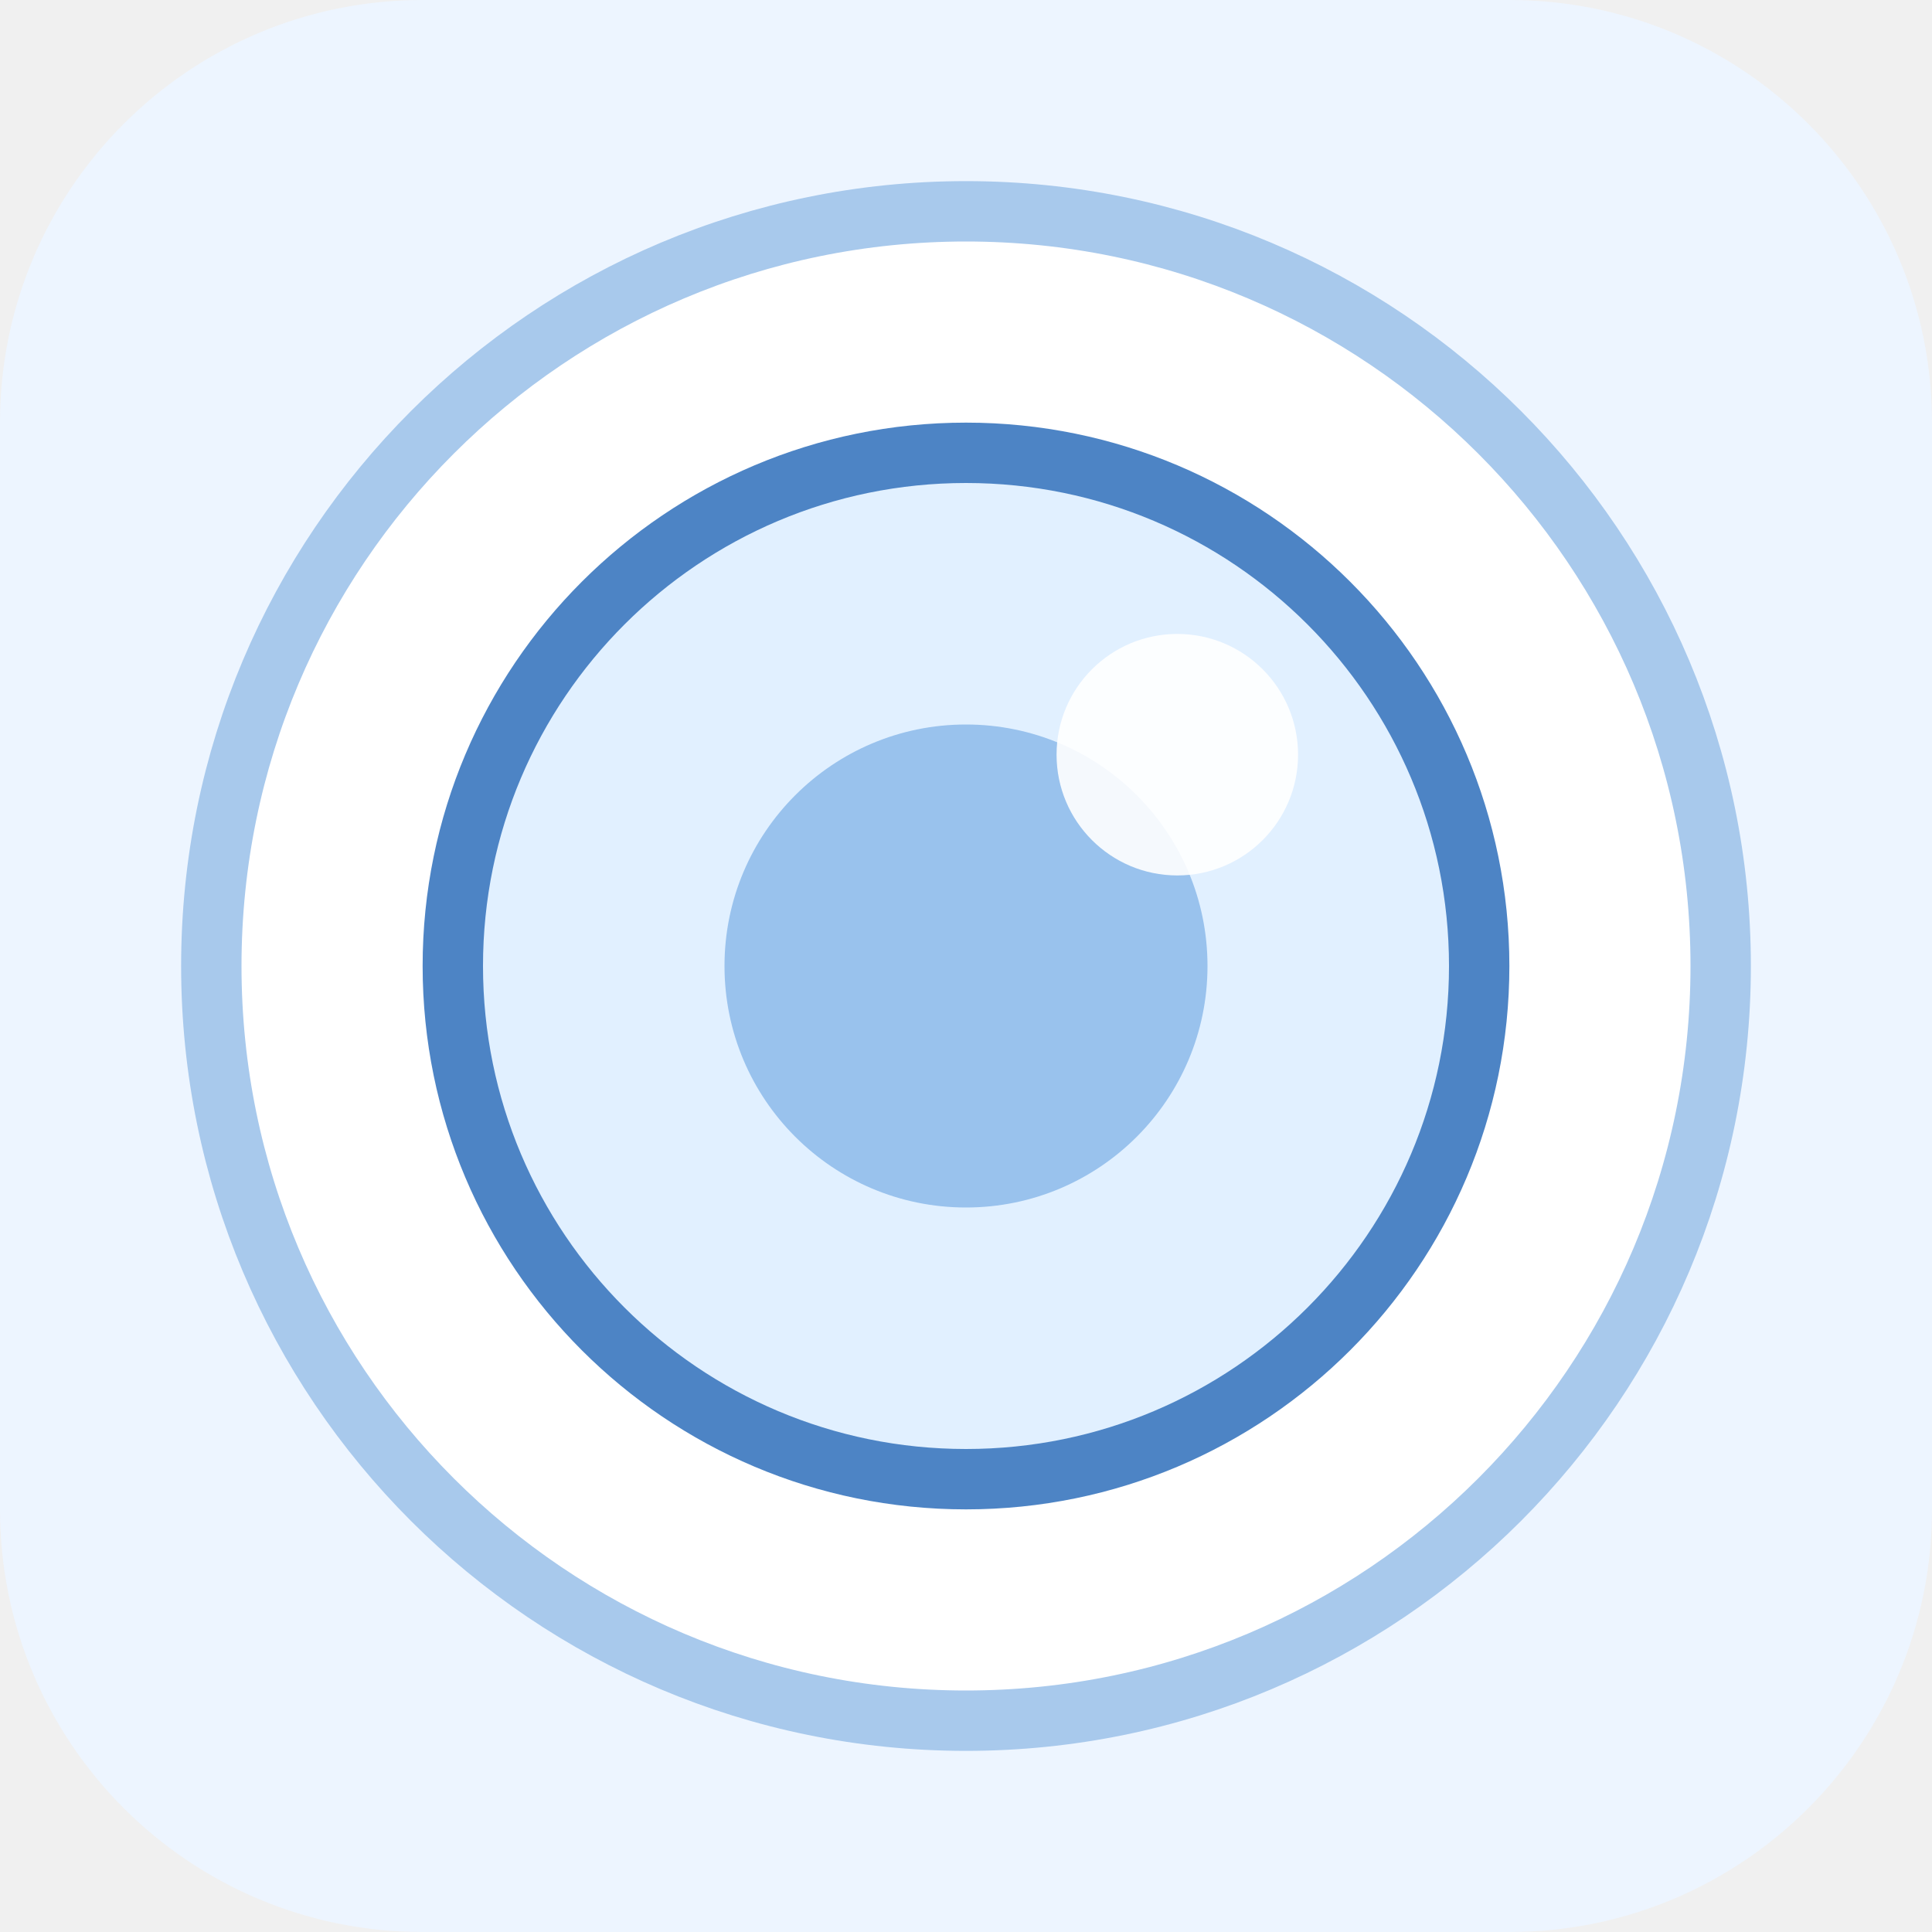
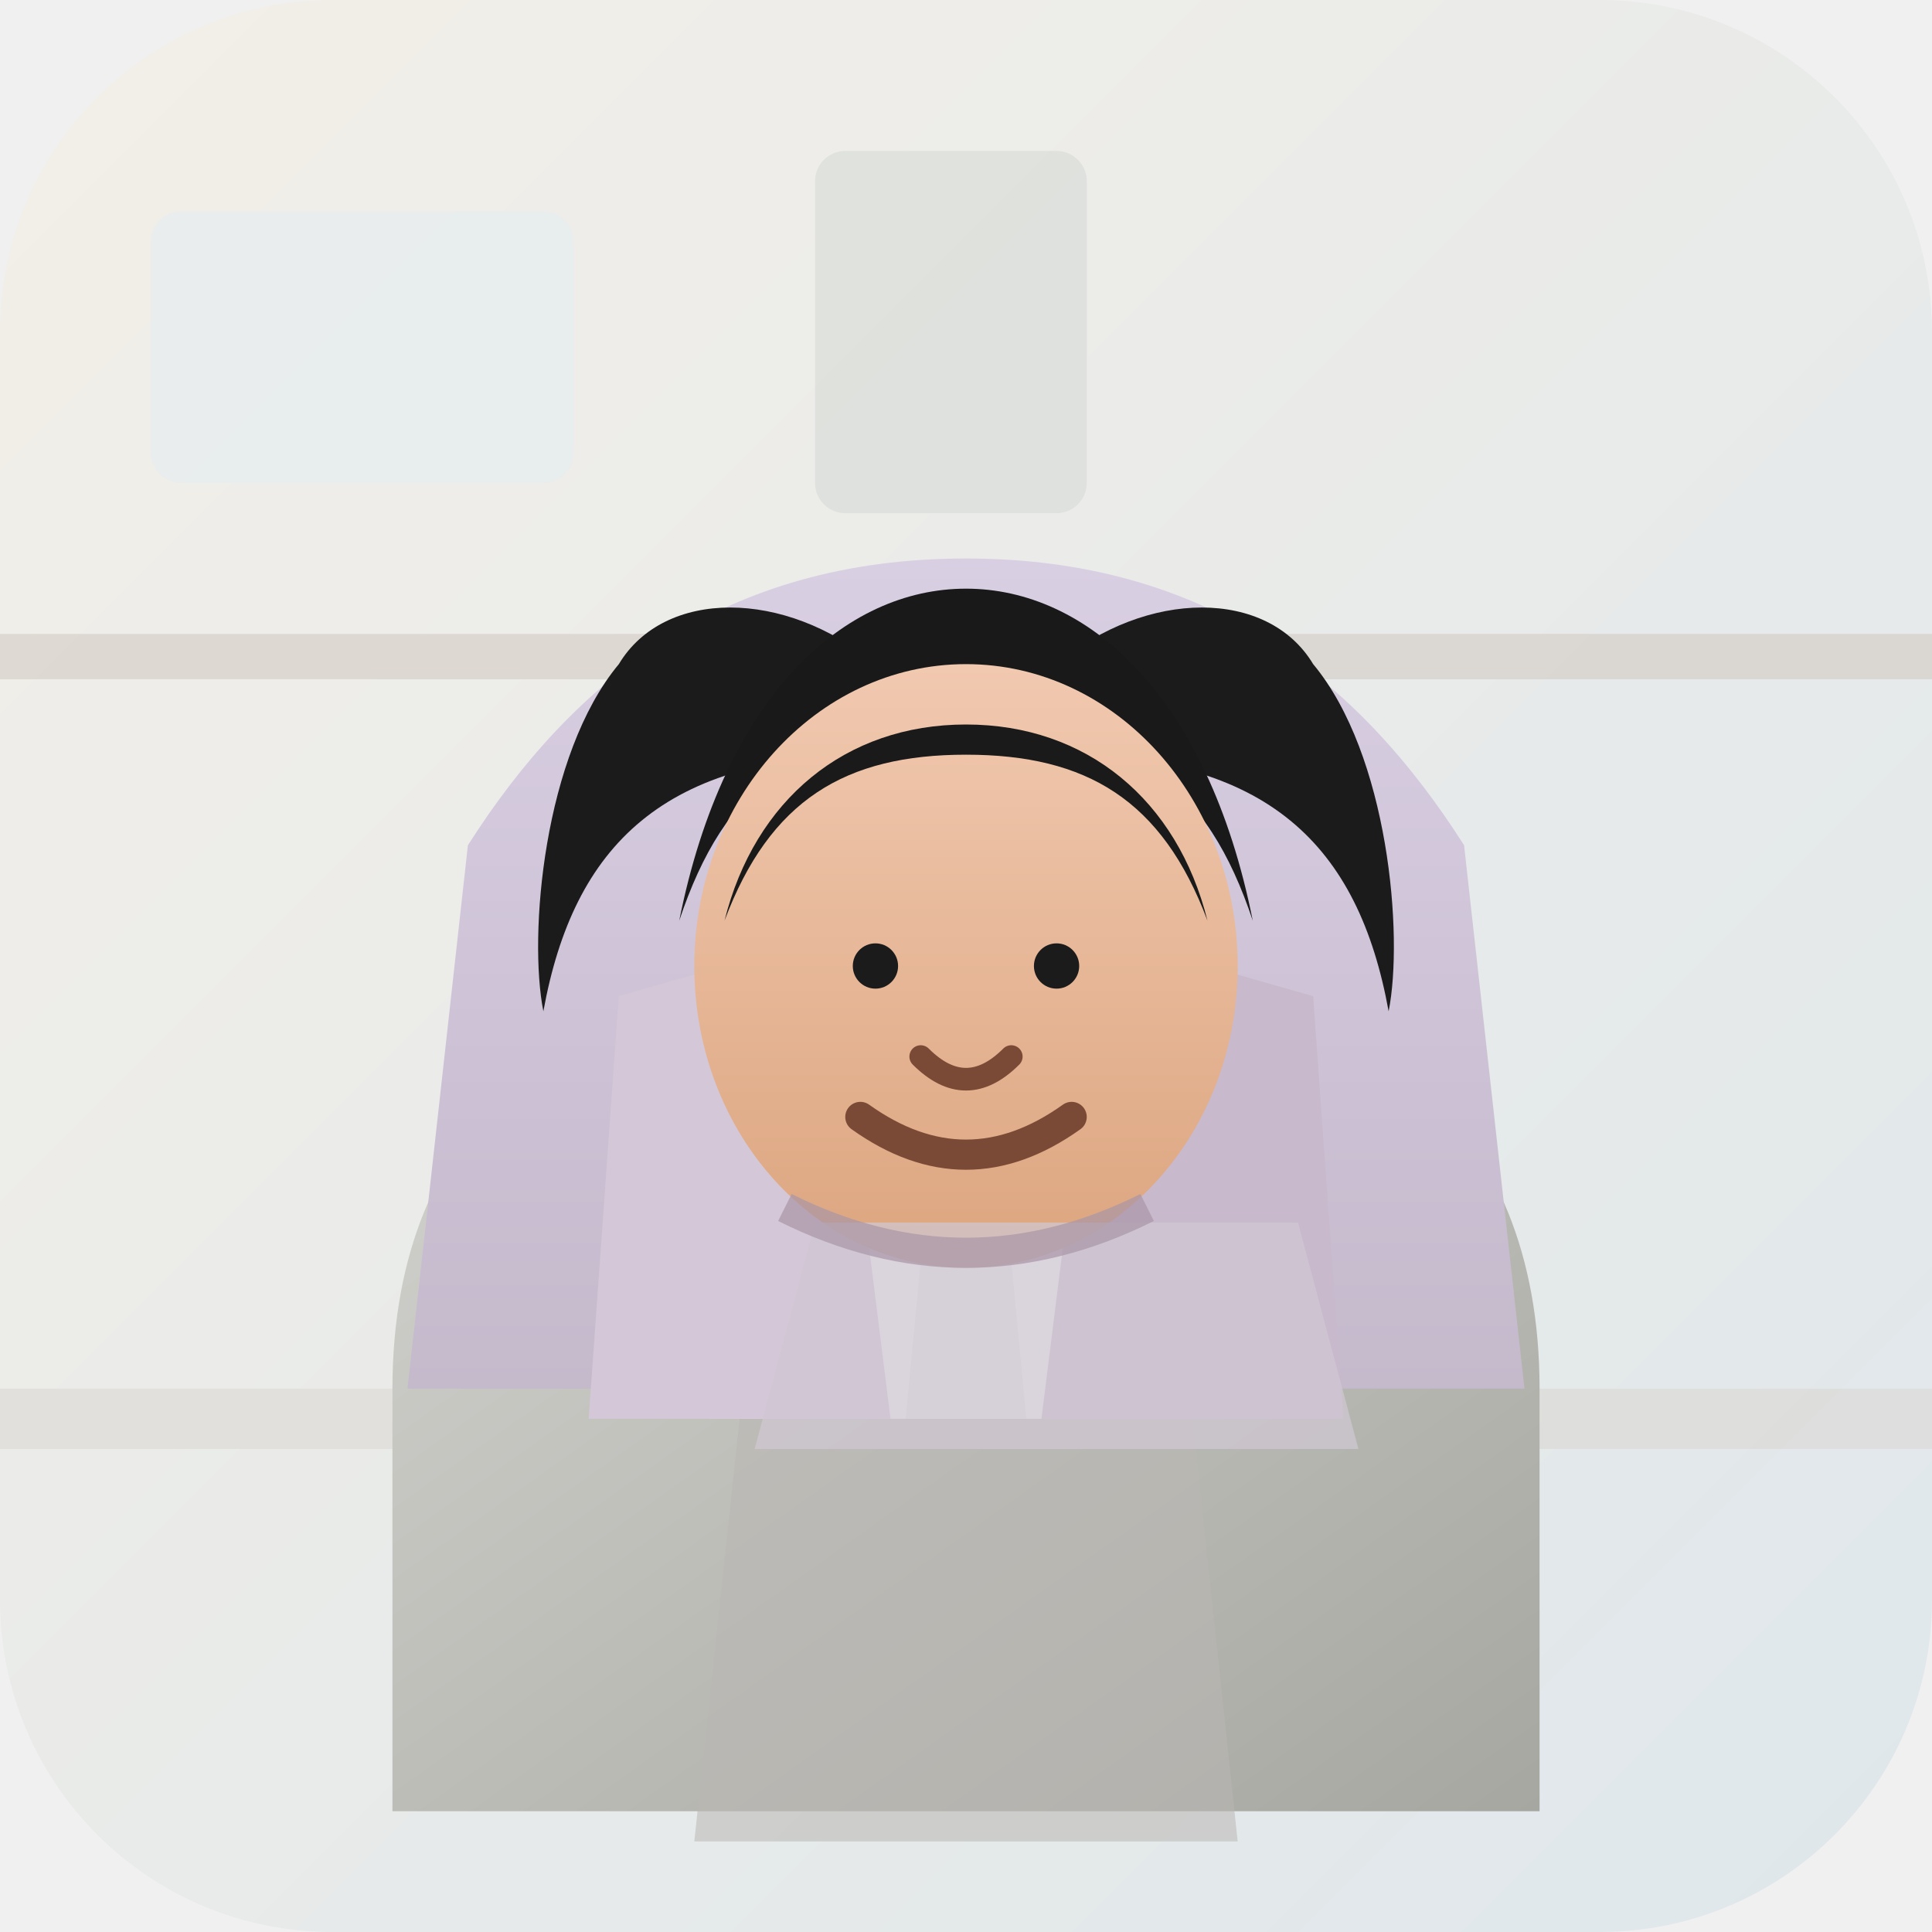
- <svg xmlns="http://www.w3.org/2000/svg" viewBox="0 0 64 64">
-   <rect width="64" height="64" rx="14" fill="#edf5ff" />
-   <circle cx="32" cy="32" r="25" fill="#fff" stroke="#a8c9ec" stroke-width="2" />
-   <circle cx="32" cy="32" r="17" fill="#e1f0ff" stroke="#4d84c5" stroke-width="2" />
-   <circle cx="32" cy="32" r="8" fill="#99c2ed" />
-   <circle cx="39" cy="25" r="4" fill="#fff" opacity=".9" />
+ <svg xmlns="http://www.w3.org/2000/svg" viewBox="0 0 128 128" role="img" aria-label="Portrait favicon">
+   <defs>
+     <linearGradient id="bg" x1="0" x2="1" y1="0" y2="1">
+       <stop offset="0%" stop-color="#f3efe8" />
+       <stop offset="100%" stop-color="#dfe7eb" />
+     </linearGradient>
+     <linearGradient id="suit" x1="0" x2="0" y1="0" y2="1">
+       <stop offset="0%" stop-color="#d9cfe3" />
+       <stop offset="100%" stop-color="#c5b9cc" />
+     </linearGradient>
+     <linearGradient id="chair" x1="0" x2="1" y1="0" y2="1">
+       <stop offset="0%" stop-color="#d3d3cf" />
+       <stop offset="100%" stop-color="#a7a7a1" />
+     </linearGradient>
+     <linearGradient id="skin" x1="0" x2="0" y1="0" y2="1">
+       <stop offset="0%" stop-color="#f1c9b0" />
+       <stop offset="100%" stop-color="#dca57f" />
+     </linearGradient>
+   </defs>
+   <rect width="128" height="128" rx="22" fill="url(#bg)" />
+   <g opacity="0.7">
+     <rect x="10" y="14" width="28" height="18" rx="2" fill="#e5ecef" />
+     <rect x="54" y="10" width="18" height="24" rx="2" fill="#d9ddd9" />
+     <path d="M0 42 L128 42 L128 45 L0 45 Z" fill="#cfc8c0" opacity="0.8" />
+     <path d="M0 92 L128 92 L128 96 L0 96 Z" fill="#d9d4d0" opacity="0.7" />
+   </g>
+   <g transform="translate(0 4)">
+     <path d="M26 88 C26 70, 38 62, 51 62 L77 62 C90 62, 102 70, 102 88 L102 116 L26 116 Z" fill="url(#chair)" />
+     <path d="M52 62 L76 62 L82 118 L46 118 Z" fill="#b9b6b3" opacity="0.55" />
+     <path d="M31 52 C38 41, 48 33, 64 33 C80 33, 90 41, 97 52 L101 88 L27 88 Z" fill="url(#suit)" />
+     <path d="M48 54 L64 48 L80 54 L81 90 L47 90 Z" fill="#f6f6f5" />
+     <path d="M64 48 L60 90 L68 90 Z" fill="#e6e7e8" />
+     <path d="M41 62 L55 58 L59 90 L39 90 Z" fill="#d4c7d7" />
+     <path d="M87 62 L73 58 L69 90 L89 90 Z" fill="#c8b9cc" />
+     <path d="M58 40 C52 35, 44 35, 41 40 C36 46, 35 58, 36 63 C38 52, 44 46, 58 46 Z" fill="#1b1b1b" />
+     <path d="M70 40 C76 35, 84 35, 87 40 C92 46, 93 58, 92 63 C90 52, 84 46, 70 46 Z" fill="#1b1b1b" />
+     <path d="M45 57 C48 42, 56 35, 64 35 C72 35, 80 42, 83 57 C80 48, 75 44, 64 44 C53 44, 48 48, 45 57 Z" fill="#191919" />
+     <ellipse cx="64" cy="60" rx="18" ry="20" fill="url(#skin)" />
+     <path d="M48 57 C50 49, 56 44, 64 44 C72 44, 78 49, 80 57 C77 49, 72 46, 64 46 C56 46, 51 49, 48 57 Z" fill="#1a1a1a" />
+     <path d="M57 70 Q64 75 71 70" fill="none" stroke="#7a4a36" stroke-width="2" stroke-linecap="round" />
+     <circle cx="58" cy="60" r="1.5" fill="#1b1b1b" />
+     <circle cx="70" cy="60" r="1.5" fill="#1b1b1b" />
+     <path d="M61 66 Q64 69 67 66" fill="none" stroke="#7a4a36" stroke-width="1.5" stroke-linecap="round" />
+     <path d="M54 77 L86 77 L90 92 L50 92 Z" fill="#d0c7d2" opacity="0.72" />
+     <path d="M52 76 Q64 82 76 76" fill="none" stroke="#a996a6" stroke-width="2" opacity="0.7" />
+   </g>
</svg>
